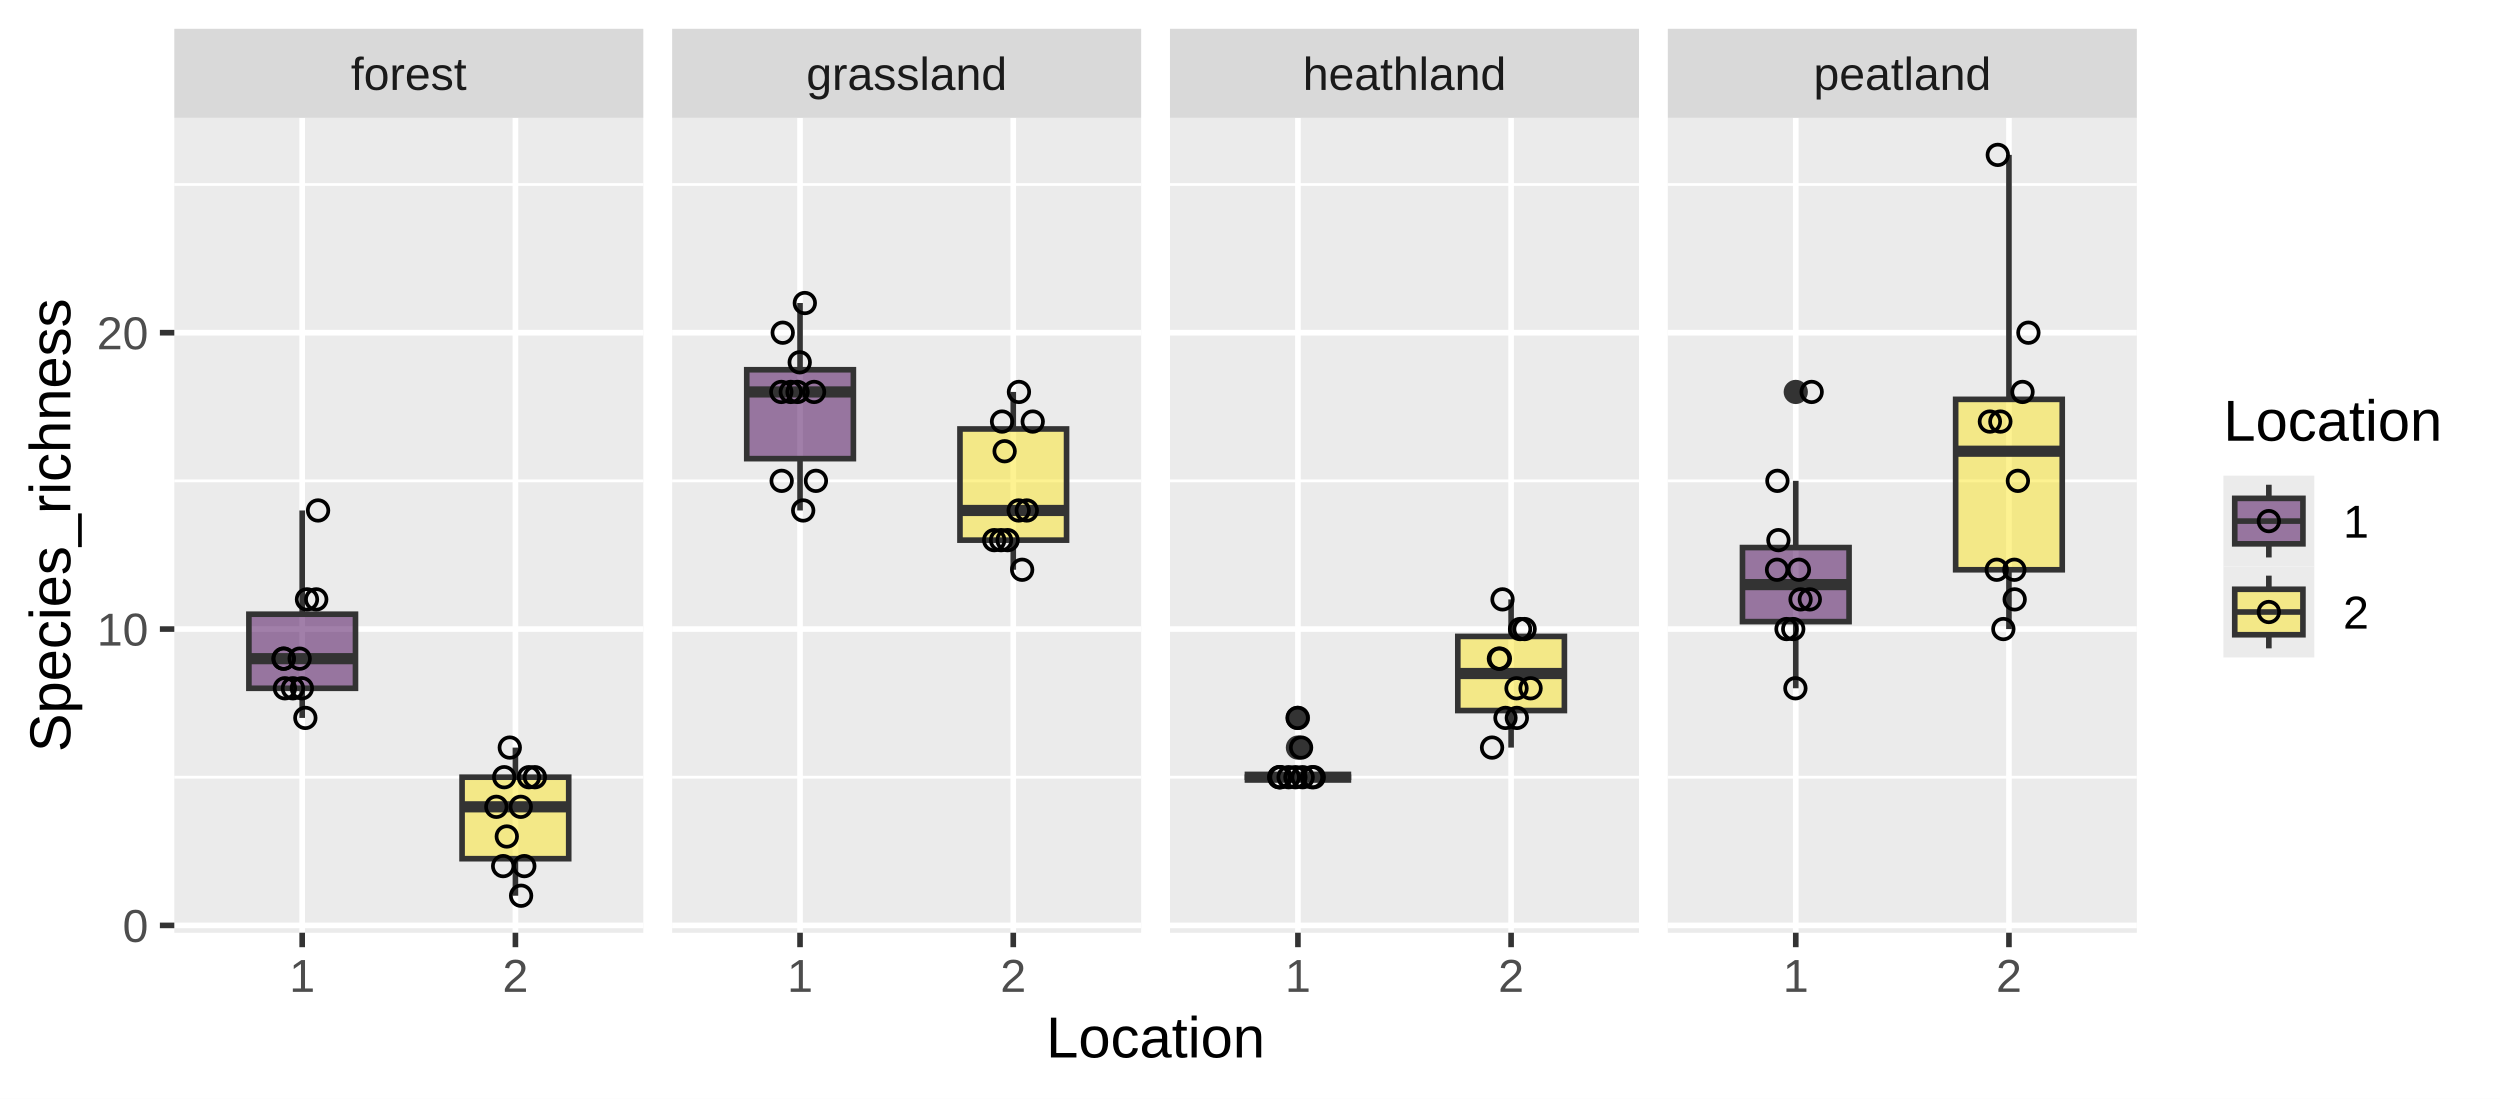
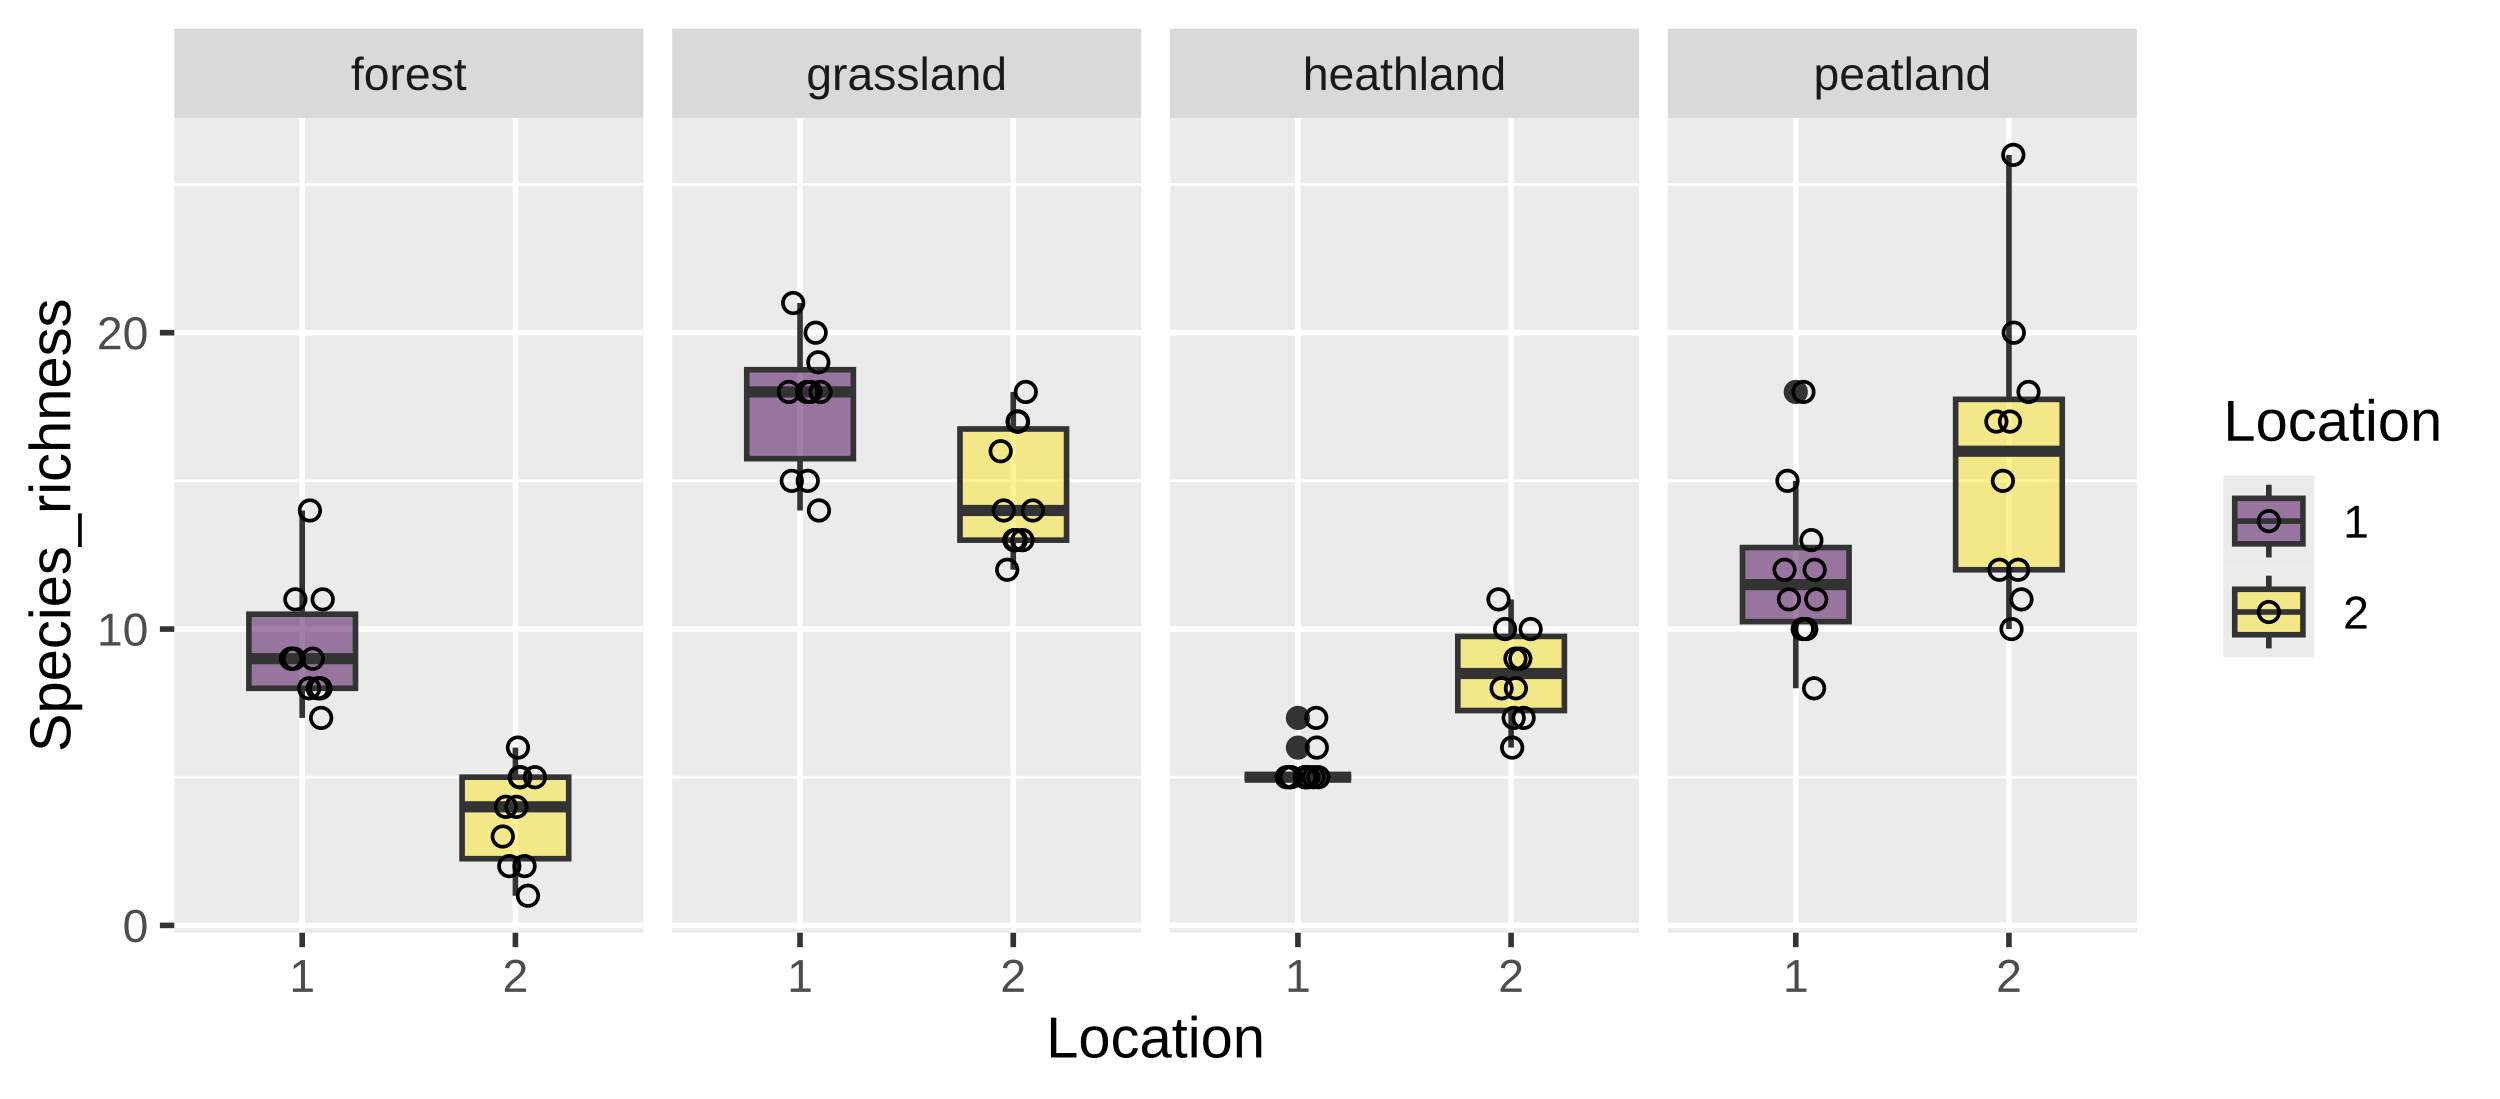
<svg xmlns="http://www.w3.org/2000/svg" width="475.20pt" height="208.80pt" viewBox="0 0 475.20 208.80">
  <g class="svglite">
    <defs>
      <style type="text/css">
    .svglite line, .svglite polyline, .svglite polygon, .svglite path, .svglite rect, .svglite circle {
      fill: none;
      stroke: #000000;
      stroke-linecap: round;
      stroke-linejoin: round;
      stroke-miterlimit: 10.00;
    }
    .svglite text {
      white-space: pre;
    }
    .svglite g.glyphgroup path {
      fill: inherit;
      stroke: none;
    }
  </style>
    </defs>
    <rect width="100%" height="100%" style="stroke: none; fill: #FFFFFF;" />
    <defs>
      <clipPath id="cpMC4wMHw0NzUuMjB8MC4wMHwyMDguODA=">
        <rect x="0.00" y="0.00" width="475.20" height="208.80" />
      </clipPath>
    </defs>
    <g clip-path="url(#cpMC4wMHw0NzUuMjB8MC4wMHwyMDguODA=)">
      <rect x="0" y="0.00" width="475.20" height="208.80" style="stroke-width: 1.07; stroke: #FFFFFF; fill: #FFFFFF;" />
    </g>
    <defs>
      <clipPath id="cpMzMuMTN8MTIyLjI4fDIyLjQwfDE3Ny4zMA==">
        <rect x="33.13" y="22.40" width="89.15" height="154.91" />
      </clipPath>
    </defs>
    <g clip-path="url(#cpMzMuMTN8MTIyLjI4fDIyLjQwfDE3Ny4zMA==)">
      <rect x="33.13" y="22.40" width="89.15" height="154.91" style="stroke-width: 1.07; stroke: none; fill: #EBEBEB;" />
      <polyline points="33.13,147.73 122.28,147.73 " style="stroke-width: 0.53; stroke: #FFFFFF; stroke-linecap: butt;" />
      <polyline points="33.13,91.40 122.28,91.40 " style="stroke-width: 0.53; stroke: #FFFFFF; stroke-linecap: butt;" />
      <polyline points="33.13,35.07 122.28,35.07 " style="stroke-width: 0.53; stroke: #FFFFFF; stroke-linecap: butt;" />
      <polyline points="33.13,175.90 122.28,175.90 " style="stroke-width: 1.07; stroke: #FFFFFF; stroke-linecap: butt;" />
      <polyline points="33.13,119.57 122.28,119.57 " style="stroke-width: 1.07; stroke: #FFFFFF; stroke-linecap: butt;" />
      <polyline points="33.13,63.24 122.28,63.24 " style="stroke-width: 1.07; stroke: #FFFFFF; stroke-linecap: butt;" />
      <polyline points="57.44,177.30 57.44,22.40 " style="stroke-width: 1.07; stroke: #FFFFFF; stroke-linecap: butt;" />
      <polyline points="97.97,177.30 97.97,22.40 " style="stroke-width: 1.07; stroke: #FFFFFF; stroke-linecap: butt;" />
      <line x1="57.44" y1="116.75" x2="57.44" y2="97.03" style="stroke-width: 1.07; stroke: #333333; stroke-linecap: butt;" />
      <line x1="57.44" y1="130.83" x2="57.44" y2="136.46" style="stroke-width: 1.07; stroke: #333333; stroke-linecap: butt;" />
      <polygon points="47.31,116.75 47.31,130.83 67.57,130.83 67.57,116.75 47.31,116.75 " style="stroke-width: 1.07; stroke: #333333; stroke-linecap: butt; stroke-linejoin: miter; fill: #440154; fill-opacity: 0.50;" />
      <line x1="47.31" y1="125.20" x2="67.57" y2="125.20" style="stroke-width: 2.13; stroke: #333333; stroke-linecap: butt; stroke-linejoin: miter;" />
      <line x1="97.97" y1="147.73" x2="97.97" y2="142.10" style="stroke-width: 1.07; stroke: #333333; stroke-linecap: butt;" />
      <line x1="97.97" y1="163.22" x2="97.97" y2="170.26" style="stroke-width: 1.07; stroke: #333333; stroke-linecap: butt;" />
      <polygon points="87.83,147.73 87.83,163.22 108.10,163.22 108.10,147.73 87.83,147.73 " style="stroke-width: 1.07; stroke: #333333; stroke-linecap: butt; stroke-linejoin: miter; fill: #FDE725; fill-opacity: 0.50;" />
      <line x1="87.83" y1="153.36" x2="108.10" y2="153.36" style="stroke-width: 2.13; stroke: #333333; stroke-linecap: butt; stroke-linejoin: miter;" />
-       <circle cx="60.11" cy="113.93" r="1.95" style="stroke-width: 0.71;" />
-       <circle cx="56.96" cy="125.20" r="1.95" style="stroke-width: 0.71;" />
-       <circle cx="58.35" cy="113.93" r="1.95" style="stroke-width: 0.71;" />
-       <circle cx="60.46" cy="97.03" r="1.95" style="stroke-width: 0.71;" />
-       <circle cx="53.95" cy="125.20" r="1.95" style="stroke-width: 0.71;" />
-       <circle cx="57.38" cy="130.83" r="1.95" style="stroke-width: 0.71;" />
-       <circle cx="54.15" cy="130.83" r="1.95" style="stroke-width: 0.71;" />
-       <circle cx="53.88" cy="125.20" r="1.95" style="stroke-width: 0.71;" />
-       <circle cx="58.04" cy="136.46" r="1.95" style="stroke-width: 0.71;" />
-       <circle cx="55.68" cy="130.83" r="1.95" style="stroke-width: 0.71;" />
-       <circle cx="95.84" cy="147.73" r="1.95" style="stroke-width: 0.71;" />
-       <circle cx="100.54" cy="147.73" r="1.95" style="stroke-width: 0.71;" />
-       <circle cx="98.99" cy="153.36" r="1.95" style="stroke-width: 0.71;" />
-       <circle cx="101.67" cy="147.73" r="1.95" style="stroke-width: 0.71;" />
-       <circle cx="99.05" cy="170.26" r="1.95" style="stroke-width: 0.71;" />
-       <circle cx="96.33" cy="159.00" r="1.95" style="stroke-width: 0.71;" />
-       <circle cx="99.66" cy="164.63" r="1.95" style="stroke-width: 0.71;" />
-       <circle cx="95.64" cy="164.63" r="1.95" style="stroke-width: 0.71;" />
-       <circle cx="96.90" cy="142.10" r="1.95" style="stroke-width: 0.71;" />
-       <circle cx="94.34" cy="153.36" r="1.95" style="stroke-width: 0.71;" />
+       <circle cx="61.34" cy="113.93" r="1.95" style="stroke-width: 0.71;" />
+       <circle cx="59.44" cy="125.20" r="1.95" style="stroke-width: 0.71;" />
+       <circle cx="56.14" cy="113.93" r="1.95" style="stroke-width: 0.71;" />
+       <circle cx="58.91" cy="97.03" r="1.95" style="stroke-width: 0.71;" />
+       <circle cx="55.86" cy="125.20" r="1.95" style="stroke-width: 0.71;" />
+       <circle cx="60.92" cy="130.83" r="1.95" style="stroke-width: 0.71;" />
+       <circle cx="60.41" cy="130.83" r="1.95" style="stroke-width: 0.71;" />
+       <circle cx="55.31" cy="125.20" r="1.95" style="stroke-width: 0.71;" />
+       <circle cx="61.04" cy="136.46" r="1.95" style="stroke-width: 0.71;" />
+       <circle cx="58.77" cy="130.83" r="1.95" style="stroke-width: 0.71;" />
+       <circle cx="98.79" cy="147.73" r="1.95" style="stroke-width: 0.71;" />
+       <circle cx="101.68" cy="147.73" r="1.95" style="stroke-width: 0.71;" />
+       <circle cx="96.15" cy="153.36" r="1.95" style="stroke-width: 0.71;" />
+       <circle cx="98.88" cy="147.73" r="1.95" style="stroke-width: 0.71;" />
+       <circle cx="100.35" cy="170.26" r="1.95" style="stroke-width: 0.71;" />
+       <circle cx="95.57" cy="159.00" r="1.95" style="stroke-width: 0.71;" />
+       <circle cx="96.81" cy="164.63" r="1.95" style="stroke-width: 0.71;" />
+       <circle cx="99.71" cy="164.63" r="1.95" style="stroke-width: 0.71;" />
+       <circle cx="98.45" cy="142.10" r="1.95" style="stroke-width: 0.71;" />
+       <circle cx="98.16" cy="153.36" r="1.95" style="stroke-width: 0.71;" />
    </g>
    <g clip-path="url(#cpMC4wMHw0NzUuMjB8MC4wMHwyMDguODA=)">
</g>
    <defs>
      <clipPath id="cpMTI3Ljc2fDIxNi45MXwyMi40MHwxNzcuMzA=">
        <rect x="127.76" y="22.40" width="89.15" height="154.91" />
      </clipPath>
    </defs>
    <g clip-path="url(#cpMTI3Ljc2fDIxNi45MXwyMi40MHwxNzcuMzA=)">
      <rect x="127.76" y="22.40" width="89.15" height="154.91" style="stroke-width: 1.07; stroke: none; fill: #EBEBEB;" />
      <polyline points="127.76,147.73 216.91,147.73 " style="stroke-width: 0.53; stroke: #FFFFFF; stroke-linecap: butt;" />
      <polyline points="127.76,91.40 216.91,91.40 " style="stroke-width: 0.53; stroke: #FFFFFF; stroke-linecap: butt;" />
      <polyline points="127.76,35.07 216.91,35.07 " style="stroke-width: 0.53; stroke: #FFFFFF; stroke-linecap: butt;" />
      <polyline points="127.76,175.90 216.91,175.90 " style="stroke-width: 1.07; stroke: #FFFFFF; stroke-linecap: butt;" />
      <polyline points="127.76,119.57 216.91,119.57 " style="stroke-width: 1.07; stroke: #FFFFFF; stroke-linecap: butt;" />
      <polyline points="127.76,63.24 216.91,63.24 " style="stroke-width: 1.07; stroke: #FFFFFF; stroke-linecap: butt;" />
      <polyline points="152.07,177.30 152.07,22.40 " style="stroke-width: 1.07; stroke: #FFFFFF; stroke-linecap: butt;" />
      <polyline points="192.60,177.30 192.60,22.40 " style="stroke-width: 1.07; stroke: #FFFFFF; stroke-linecap: butt;" />
      <line x1="152.07" y1="70.28" x2="152.07" y2="57.60" style="stroke-width: 1.07; stroke: #333333; stroke-linecap: butt;" />
      <line x1="152.07" y1="87.18" x2="152.07" y2="97.03" style="stroke-width: 1.07; stroke: #333333; stroke-linecap: butt;" />
      <polygon points="141.94,70.28 141.94,87.18 162.21,87.18 162.21,70.28 141.94,70.28 " style="stroke-width: 1.07; stroke: #333333; stroke-linecap: butt; stroke-linejoin: miter; fill: #440154; fill-opacity: 0.50;" />
      <line x1="141.94" y1="74.50" x2="162.21" y2="74.50" style="stroke-width: 2.13; stroke: #333333; stroke-linecap: butt; stroke-linejoin: miter;" />
      <line x1="192.60" y1="81.54" x2="192.60" y2="74.50" style="stroke-width: 1.07; stroke: #333333; stroke-linecap: butt;" />
      <line x1="192.60" y1="102.67" x2="192.60" y2="108.30" style="stroke-width: 1.07; stroke: #333333; stroke-linecap: butt;" />
      <polygon points="182.47,81.54 182.47,102.67 202.73,102.67 202.73,81.54 182.47,81.54 " style="stroke-width: 1.07; stroke: #333333; stroke-linecap: butt; stroke-linejoin: miter; fill: #FDE725; fill-opacity: 0.50;" />
      <line x1="182.47" y1="97.03" x2="202.73" y2="97.03" style="stroke-width: 2.13; stroke: #333333; stroke-linecap: butt; stroke-linejoin: miter;" />
-       <circle cx="154.74" cy="74.50" r="1.95" style="stroke-width: 0.71;" />
-       <circle cx="151.60" cy="74.50" r="1.95" style="stroke-width: 0.71;" />
-       <circle cx="152.98" cy="57.60" r="1.95" style="stroke-width: 0.71;" />
-       <circle cx="155.09" cy="91.40" r="1.95" style="stroke-width: 0.71;" />
-       <circle cx="148.58" cy="91.40" r="1.95" style="stroke-width: 0.71;" />
-       <circle cx="152.01" cy="68.87" r="1.95" style="stroke-width: 0.71;" />
-       <circle cx="148.78" cy="63.24" r="1.95" style="stroke-width: 0.71;" />
-       <circle cx="148.51" cy="74.50" r="1.95" style="stroke-width: 0.71;" />
-       <circle cx="152.67" cy="97.03" r="1.95" style="stroke-width: 0.71;" />
-       <circle cx="150.31" cy="74.50" r="1.95" style="stroke-width: 0.71;" />
-       <circle cx="190.47" cy="80.13" r="1.95" style="stroke-width: 0.71;" />
-       <circle cx="195.17" cy="97.03" r="1.95" style="stroke-width: 0.71;" />
-       <circle cx="193.63" cy="97.03" r="1.95" style="stroke-width: 0.71;" />
-       <circle cx="196.30" cy="80.13" r="1.95" style="stroke-width: 0.71;" />
-       <circle cx="193.68" cy="74.50" r="1.95" style="stroke-width: 0.71;" />
-       <circle cx="190.96" cy="85.77" r="1.95" style="stroke-width: 0.71;" />
-       <circle cx="194.29" cy="108.30" r="1.95" style="stroke-width: 0.71;" />
-       <circle cx="190.28" cy="102.67" r="1.95" style="stroke-width: 0.71;" />
-       <circle cx="191.53" cy="102.67" r="1.95" style="stroke-width: 0.71;" />
-       <circle cx="188.98" cy="102.67" r="1.95" style="stroke-width: 0.71;" />
+       <circle cx="155.97" cy="74.50" r="1.95" style="stroke-width: 0.71;" />
+       <circle cx="154.07" cy="74.50" r="1.95" style="stroke-width: 0.71;" />
+       <circle cx="150.77" cy="57.60" r="1.95" style="stroke-width: 0.71;" />
+       <circle cx="153.54" cy="91.40" r="1.95" style="stroke-width: 0.71;" />
+       <circle cx="150.50" cy="91.40" r="1.95" style="stroke-width: 0.71;" />
+       <circle cx="155.55" cy="68.87" r="1.95" style="stroke-width: 0.71;" />
+       <circle cx="155.04" cy="63.24" r="1.95" style="stroke-width: 0.71;" />
+       <circle cx="149.94" cy="74.50" r="1.95" style="stroke-width: 0.71;" />
+       <circle cx="155.67" cy="97.03" r="1.95" style="stroke-width: 0.71;" />
+       <circle cx="153.40" cy="74.50" r="1.95" style="stroke-width: 0.71;" />
+       <circle cx="193.42" cy="80.13" r="1.95" style="stroke-width: 0.71;" />
+       <circle cx="196.31" cy="97.03" r="1.95" style="stroke-width: 0.71;" />
+       <circle cx="190.79" cy="97.03" r="1.95" style="stroke-width: 0.71;" />
+       <circle cx="193.51" cy="80.13" r="1.95" style="stroke-width: 0.71;" />
+       <circle cx="194.98" cy="74.50" r="1.95" style="stroke-width: 0.71;" />
+       <circle cx="190.21" cy="85.77" r="1.95" style="stroke-width: 0.71;" />
+       <circle cx="191.45" cy="108.30" r="1.95" style="stroke-width: 0.71;" />
+       <circle cx="194.35" cy="102.67" r="1.95" style="stroke-width: 0.71;" />
+       <circle cx="193.08" cy="102.67" r="1.95" style="stroke-width: 0.71;" />
+       <circle cx="192.80" cy="102.67" r="1.95" style="stroke-width: 0.71;" />
    </g>
    <g clip-path="url(#cpMC4wMHw0NzUuMjB8MC4wMHwyMDguODA=)">
</g>
    <defs>
      <clipPath id="cpMjIyLjM5fDMxMS41NXwyMi40MHwxNzcuMzA=">
        <rect x="222.39" y="22.40" width="89.15" height="154.91" />
      </clipPath>
    </defs>
    <g clip-path="url(#cpMjIyLjM5fDMxMS41NXwyMi40MHwxNzcuMzA=)">
      <rect x="222.39" y="22.40" width="89.15" height="154.91" style="stroke-width: 1.07; stroke: none; fill: #EBEBEB;" />
      <polyline points="222.39,147.73 311.55,147.73 " style="stroke-width: 0.53; stroke: #FFFFFF; stroke-linecap: butt;" />
      <polyline points="222.39,91.40 311.55,91.40 " style="stroke-width: 0.53; stroke: #FFFFFF; stroke-linecap: butt;" />
      <polyline points="222.39,35.07 311.55,35.07 " style="stroke-width: 0.53; stroke: #FFFFFF; stroke-linecap: butt;" />
      <polyline points="222.39,175.90 311.55,175.90 " style="stroke-width: 1.07; stroke: #FFFFFF; stroke-linecap: butt;" />
      <polyline points="222.39,119.57 311.55,119.57 " style="stroke-width: 1.07; stroke: #FFFFFF; stroke-linecap: butt;" />
      <polyline points="222.39,63.24 311.55,63.24 " style="stroke-width: 1.07; stroke: #FFFFFF; stroke-linecap: butt;" />
      <polyline points="246.71,177.30 246.71,22.40 " style="stroke-width: 1.07; stroke: #FFFFFF; stroke-linecap: butt;" />
      <polyline points="287.23,177.30 287.23,22.40 " style="stroke-width: 1.07; stroke: #FFFFFF; stroke-linecap: butt;" />
      <circle cx="246.71" cy="136.46" r="1.95" style="stroke-width: 0.71; stroke: #333333; fill: #333333;" />
      <circle cx="246.71" cy="142.10" r="1.95" style="stroke-width: 0.71; stroke: #333333; fill: #333333;" />
      <line x1="246.71" y1="147.73" x2="246.71" y2="147.73" style="stroke-width: 1.07; stroke: #333333; stroke-linecap: butt;" />
      <line x1="246.71" y1="147.73" x2="246.71" y2="147.73" style="stroke-width: 1.07; stroke: #333333; stroke-linecap: butt;" />
      <polygon points="236.58,147.73 236.58,147.73 256.84,147.73 256.84,147.73 236.58,147.73 " style="stroke-width: 1.07; stroke: #333333; stroke-linecap: butt; stroke-linejoin: miter; fill: #440154; fill-opacity: 0.50;" />
      <line x1="236.58" y1="147.73" x2="256.84" y2="147.73" style="stroke-width: 2.13; stroke: #333333; stroke-linecap: butt; stroke-linejoin: miter;" />
      <line x1="287.23" y1="120.97" x2="287.23" y2="113.93" style="stroke-width: 1.07; stroke: #333333; stroke-linecap: butt;" />
      <line x1="287.23" y1="135.06" x2="287.23" y2="142.10" style="stroke-width: 1.07; stroke: #333333; stroke-linecap: butt;" />
      <polygon points="277.10,120.97 277.10,135.06 297.36,135.06 297.36,120.97 277.10,120.97 " style="stroke-width: 1.07; stroke: #333333; stroke-linecap: butt; stroke-linejoin: miter; fill: #FDE725; fill-opacity: 0.50;" />
      <line x1="277.10" y1="128.02" x2="297.36" y2="128.02" style="stroke-width: 2.13; stroke: #333333; stroke-linecap: butt; stroke-linejoin: miter;" />
-       <circle cx="249.37" cy="147.73" r="1.95" style="stroke-width: 0.71;" />
-       <circle cx="246.23" cy="147.73" r="1.95" style="stroke-width: 0.71;" />
-       <circle cx="247.61" cy="147.73" r="1.95" style="stroke-width: 0.71;" />
-       <circle cx="249.72" cy="147.73" r="1.95" style="stroke-width: 0.71;" />
-       <circle cx="243.22" cy="147.73" r="1.95" style="stroke-width: 0.71;" />
-       <circle cx="246.64" cy="136.46" r="1.95" style="stroke-width: 0.71;" />
-       <circle cx="243.41" cy="147.73" r="1.95" style="stroke-width: 0.71;" />
-       <circle cx="243.15" cy="147.73" r="1.95" style="stroke-width: 0.71;" />
-       <circle cx="247.31" cy="142.10" r="1.95" style="stroke-width: 0.71;" />
-       <circle cx="244.94" cy="147.73" r="1.95" style="stroke-width: 0.71;" />
-       <circle cx="285.10" cy="125.20" r="1.95" style="stroke-width: 0.71;" />
-       <circle cx="289.80" cy="119.57" r="1.95" style="stroke-width: 0.71;" />
-       <circle cx="288.26" cy="130.83" r="1.95" style="stroke-width: 0.71;" />
-       <circle cx="290.93" cy="130.83" r="1.95" style="stroke-width: 0.71;" />
-       <circle cx="288.32" cy="136.46" r="1.95" style="stroke-width: 0.71;" />
-       <circle cx="285.60" cy="113.93" r="1.95" style="stroke-width: 0.71;" />
-       <circle cx="288.93" cy="119.57" r="1.95" style="stroke-width: 0.71;" />
-       <circle cx="284.91" cy="125.20" r="1.95" style="stroke-width: 0.71;" />
-       <circle cx="286.16" cy="136.46" r="1.95" style="stroke-width: 0.71;" />
-       <circle cx="283.61" cy="142.10" r="1.95" style="stroke-width: 0.71;" />
+       <circle cx="250.60" cy="147.73" r="1.95" style="stroke-width: 0.71;" />
+       <circle cx="248.71" cy="147.73" r="1.95" style="stroke-width: 0.71;" />
+       <circle cx="245.40" cy="147.73" r="1.95" style="stroke-width: 0.71;" />
+       <circle cx="248.17" cy="147.73" r="1.95" style="stroke-width: 0.71;" />
+       <circle cx="245.13" cy="147.73" r="1.95" style="stroke-width: 0.71;" />
+       <circle cx="250.19" cy="136.46" r="1.95" style="stroke-width: 0.71;" />
+       <circle cx="249.68" cy="147.73" r="1.95" style="stroke-width: 0.71;" />
+       <circle cx="244.57" cy="147.73" r="1.95" style="stroke-width: 0.71;" />
+       <circle cx="250.30" cy="142.10" r="1.95" style="stroke-width: 0.71;" />
+       <circle cx="248.03" cy="147.73" r="1.95" style="stroke-width: 0.71;" />
+       <circle cx="288.06" cy="125.20" r="1.95" style="stroke-width: 0.71;" />
+       <circle cx="290.94" cy="119.57" r="1.95" style="stroke-width: 0.71;" />
+       <circle cx="285.42" cy="130.83" r="1.95" style="stroke-width: 0.71;" />
+       <circle cx="288.14" cy="130.83" r="1.95" style="stroke-width: 0.71;" />
+       <circle cx="289.61" cy="136.46" r="1.95" style="stroke-width: 0.71;" />
+       <circle cx="284.84" cy="113.93" r="1.95" style="stroke-width: 0.71;" />
+       <circle cx="286.08" cy="119.57" r="1.95" style="stroke-width: 0.71;" />
+       <circle cx="288.98" cy="125.20" r="1.95" style="stroke-width: 0.71;" />
+       <circle cx="287.72" cy="136.46" r="1.95" style="stroke-width: 0.71;" />
+       <circle cx="287.43" cy="142.10" r="1.95" style="stroke-width: 0.71;" />
    </g>
    <g clip-path="url(#cpMC4wMHw0NzUuMjB8MC4wMHwyMDguODA=)">
</g>
    <defs>
      <clipPath id="cpMzE3LjAyfDQwNi4xOHwyMi40MHwxNzcuMzA=">
        <rect x="317.02" y="22.40" width="89.15" height="154.91" />
      </clipPath>
    </defs>
    <g clip-path="url(#cpMzE3LjAyfDQwNi4xOHwyMi40MHwxNzcuMzA=)">
      <rect x="317.02" y="22.40" width="89.15" height="154.91" style="stroke-width: 1.07; stroke: none; fill: #EBEBEB;" />
      <polyline points="317.02,147.73 406.18,147.73 " style="stroke-width: 0.53; stroke: #FFFFFF; stroke-linecap: butt;" />
      <polyline points="317.02,91.40 406.18,91.40 " style="stroke-width: 0.53; stroke: #FFFFFF; stroke-linecap: butt;" />
      <polyline points="317.02,35.07 406.18,35.07 " style="stroke-width: 0.53; stroke: #FFFFFF; stroke-linecap: butt;" />
      <polyline points="317.02,175.90 406.18,175.90 " style="stroke-width: 1.07; stroke: #FFFFFF; stroke-linecap: butt;" />
      <polyline points="317.02,119.57 406.18,119.57 " style="stroke-width: 1.07; stroke: #FFFFFF; stroke-linecap: butt;" />
      <polyline points="317.02,63.24 406.18,63.24 " style="stroke-width: 1.07; stroke: #FFFFFF; stroke-linecap: butt;" />
      <polyline points="341.34,177.30 341.34,22.40 " style="stroke-width: 1.07; stroke: #FFFFFF; stroke-linecap: butt;" />
      <polyline points="381.86,177.30 381.86,22.40 " style="stroke-width: 1.07; stroke: #FFFFFF; stroke-linecap: butt;" />
      <circle cx="341.34" cy="74.50" r="1.95" style="stroke-width: 0.71; stroke: #333333; fill: #333333;" />
      <line x1="341.34" y1="104.08" x2="341.34" y2="91.40" style="stroke-width: 1.07; stroke: #333333; stroke-linecap: butt;" />
      <line x1="341.34" y1="118.16" x2="341.34" y2="130.83" style="stroke-width: 1.07; stroke: #333333; stroke-linecap: butt;" />
      <polygon points="331.21,104.08 331.21,118.16 351.47,118.16 351.47,104.08 331.21,104.08 " style="stroke-width: 1.07; stroke: #333333; stroke-linecap: butt; stroke-linejoin: miter; fill: #440154; fill-opacity: 0.50;" />
      <line x1="331.21" y1="111.12" x2="351.47" y2="111.12" style="stroke-width: 2.13; stroke: #333333; stroke-linecap: butt; stroke-linejoin: miter;" />
      <line x1="381.86" y1="75.91" x2="381.86" y2="29.44" style="stroke-width: 1.07; stroke: #333333; stroke-linecap: butt;" />
      <line x1="381.86" y1="108.30" x2="381.86" y2="119.57" style="stroke-width: 1.07; stroke: #333333; stroke-linecap: butt;" />
      <polygon points="371.73,75.91 371.73,108.30 391.99,108.30 391.99,75.91 371.73,75.91 " style="stroke-width: 1.07; stroke: #333333; stroke-linecap: butt; stroke-linejoin: miter; fill: #FDE725; fill-opacity: 0.50;" />
      <line x1="371.73" y1="85.77" x2="391.99" y2="85.77" style="stroke-width: 2.13; stroke: #333333; stroke-linecap: butt; stroke-linejoin: miter;" />
-       <circle cx="344.01" cy="113.93" r="1.95" style="stroke-width: 0.71;" />
-       <circle cx="340.86" cy="119.57" r="1.95" style="stroke-width: 0.71;" />
-       <circle cx="342.25" cy="113.93" r="1.95" style="stroke-width: 0.71;" />
-       <circle cx="344.36" cy="74.50" r="1.95" style="stroke-width: 0.71;" />
-       <circle cx="337.85" cy="91.40" r="1.95" style="stroke-width: 0.71;" />
-       <circle cx="341.27" cy="130.83" r="1.95" style="stroke-width: 0.71;" />
-       <circle cx="338.04" cy="102.67" r="1.95" style="stroke-width: 0.71;" />
-       <circle cx="337.78" cy="108.30" r="1.95" style="stroke-width: 0.71;" />
-       <circle cx="341.94" cy="108.30" r="1.95" style="stroke-width: 0.71;" />
-       <circle cx="339.58" cy="119.57" r="1.95" style="stroke-width: 0.71;" />
-       <circle cx="379.74" cy="29.44" r="1.95" style="stroke-width: 0.71;" />
-       <circle cx="384.44" cy="74.50" r="1.95" style="stroke-width: 0.71;" />
-       <circle cx="382.89" cy="108.30" r="1.95" style="stroke-width: 0.71;" />
-       <circle cx="385.56" cy="63.24" r="1.95" style="stroke-width: 0.71;" />
-       <circle cx="382.95" cy="113.93" r="1.95" style="stroke-width: 0.71;" />
-       <circle cx="380.23" cy="80.13" r="1.95" style="stroke-width: 0.71;" />
-       <circle cx="383.56" cy="91.40" r="1.95" style="stroke-width: 0.71;" />
-       <circle cx="379.54" cy="108.30" r="1.95" style="stroke-width: 0.71;" />
-       <circle cx="380.80" cy="119.57" r="1.95" style="stroke-width: 0.71;" />
-       <circle cx="378.24" cy="80.13" r="1.95" style="stroke-width: 0.71;" />
+       <circle cx="345.23" cy="113.93" r="1.95" style="stroke-width: 0.71;" />
+       <circle cx="343.34" cy="119.57" r="1.95" style="stroke-width: 0.71;" />
+       <circle cx="340.04" cy="113.93" r="1.95" style="stroke-width: 0.71;" />
+       <circle cx="342.80" cy="74.50" r="1.95" style="stroke-width: 0.71;" />
+       <circle cx="339.76" cy="91.40" r="1.95" style="stroke-width: 0.71;" />
+       <circle cx="344.82" cy="130.83" r="1.95" style="stroke-width: 0.71;" />
+       <circle cx="344.31" cy="102.67" r="1.95" style="stroke-width: 0.71;" />
+       <circle cx="339.21" cy="108.30" r="1.95" style="stroke-width: 0.71;" />
+       <circle cx="344.93" cy="108.30" r="1.95" style="stroke-width: 0.71;" />
+       <circle cx="342.66" cy="119.57" r="1.95" style="stroke-width: 0.71;" />
+       <circle cx="382.69" cy="29.44" r="1.95" style="stroke-width: 0.71;" />
+       <circle cx="385.58" cy="74.50" r="1.95" style="stroke-width: 0.71;" />
+       <circle cx="380.05" cy="108.30" r="1.95" style="stroke-width: 0.71;" />
+       <circle cx="382.78" cy="63.24" r="1.95" style="stroke-width: 0.71;" />
+       <circle cx="384.24" cy="113.93" r="1.95" style="stroke-width: 0.71;" />
+       <circle cx="379.47" cy="80.13" r="1.95" style="stroke-width: 0.71;" />
+       <circle cx="380.71" cy="91.40" r="1.95" style="stroke-width: 0.71;" />
+       <circle cx="383.61" cy="108.30" r="1.95" style="stroke-width: 0.71;" />
+       <circle cx="382.35" cy="119.57" r="1.95" style="stroke-width: 0.71;" />
+       <circle cx="382.06" cy="80.13" r="1.95" style="stroke-width: 0.71;" />
    </g>
    <g clip-path="url(#cpMC4wMHw0NzUuMjB8MC4wMHwyMDguODA=)">
</g>
    <defs>
      <clipPath id="cpMzMuMTN8MTIyLjI4fDUuNDh8MjIuNDA=">
        <rect x="33.13" y="5.48" width="89.15" height="16.92" />
      </clipPath>
    </defs>
    <g clip-path="url(#cpMzMuMTN8MTIyLjI4fDUuNDh8MjIuNDA=)">
      <rect x="33.13" y="5.48" width="89.15" height="16.92" style="stroke-width: 1.07; stroke: none; fill: #D9D9D9;" />
      <text x="77.70" y="17.09" text-anchor="middle" style="font-size: 8.80px;fill: #1A1A1A; font-family: &quot;Arial&quot;;" textLength="21.98px" lengthAdjust="spacingAndGlyphs">forest</text>
    </g>
    <g clip-path="url(#cpMC4wMHw0NzUuMjB8MC4wMHwyMDguODA=)">
</g>
    <defs>
      <clipPath id="cpMTI3Ljc2fDIxNi45MXw1LjQ4fDIyLjQw">
        <rect x="127.76" y="5.48" width="89.15" height="16.92" />
      </clipPath>
    </defs>
    <g clip-path="url(#cpMTI3Ljc2fDIxNi45MXw1LjQ4fDIyLjQw)">
      <rect x="127.76" y="5.48" width="89.15" height="16.92" style="stroke-width: 1.07; stroke: none; fill: #D9D9D9;" />
      <text x="172.34" y="17.09" text-anchor="middle" style="font-size: 8.80px;fill: #1A1A1A; font-family: &quot;Arial&quot;;" textLength="38.14px" lengthAdjust="spacingAndGlyphs">grassland</text>
    </g>
    <g clip-path="url(#cpMC4wMHw0NzUuMjB8MC4wMHwyMDguODA=)">
</g>
    <defs>
      <clipPath id="cpMjIyLjM5fDMxMS41NXw1LjQ4fDIyLjQw">
        <rect x="222.39" y="5.48" width="89.15" height="16.92" />
      </clipPath>
    </defs>
    <g clip-path="url(#cpMjIyLjM5fDMxMS41NXw1LjQ4fDIyLjQw)">
      <rect x="222.39" y="5.48" width="89.15" height="16.92" style="stroke-width: 1.07; stroke: none; fill: #D9D9D9;" />
      <text x="266.97" y="17.09" text-anchor="middle" style="font-size: 8.80px;fill: #1A1A1A; font-family: &quot;Arial&quot;;" textLength="38.62px" lengthAdjust="spacingAndGlyphs">heathland</text>
    </g>
    <g clip-path="url(#cpMC4wMHw0NzUuMjB8MC4wMHwyMDguODA=)">
</g>
    <defs>
      <clipPath id="cpMzE3LjAyfDQwNi4xOHw1LjQ4fDIyLjQw">
        <rect x="317.02" y="5.48" width="89.15" height="16.92" />
      </clipPath>
    </defs>
    <g clip-path="url(#cpMzE3LjAyfDQwNi4xOHw1LjQ4fDIyLjQw)">
      <rect x="317.02" y="5.48" width="89.15" height="16.92" style="stroke-width: 1.07; stroke: none; fill: #D9D9D9;" />
      <text x="361.60" y="17.09" text-anchor="middle" style="font-size: 8.80px;fill: #1A1A1A; font-family: &quot;Arial&quot;;" textLength="33.73px" lengthAdjust="spacingAndGlyphs">peatland</text>
    </g>
    <g clip-path="url(#cpMC4wMHw0NzUuMjB8MC4wMHwyMDguODA=)">
      <polyline points="57.44,180.04 57.44,177.30 " style="stroke-width: 1.07; stroke: #333333; stroke-linecap: butt;" />
      <polyline points="97.97,180.04 97.97,177.30 " style="stroke-width: 1.07; stroke: #333333; stroke-linecap: butt;" />
      <text x="57.44" y="188.54" text-anchor="middle" style="font-size: 8.80px;fill: #4D4D4D; font-family: &quot;Arial&quot;;" textLength="4.89px" lengthAdjust="spacingAndGlyphs">1</text>
      <text x="97.97" y="188.54" text-anchor="middle" style="font-size: 8.80px;fill: #4D4D4D; font-family: &quot;Arial&quot;;" textLength="4.89px" lengthAdjust="spacingAndGlyphs">2</text>
      <polyline points="152.07,180.04 152.07,177.30 " style="stroke-width: 1.07; stroke: #333333; stroke-linecap: butt;" />
      <polyline points="192.60,180.04 192.60,177.30 " style="stroke-width: 1.07; stroke: #333333; stroke-linecap: butt;" />
      <text x="152.07" y="188.54" text-anchor="middle" style="font-size: 8.80px;fill: #4D4D4D; font-family: &quot;Arial&quot;;" textLength="4.89px" lengthAdjust="spacingAndGlyphs">1</text>
      <text x="192.60" y="188.54" text-anchor="middle" style="font-size: 8.80px;fill: #4D4D4D; font-family: &quot;Arial&quot;;" textLength="4.89px" lengthAdjust="spacingAndGlyphs">2</text>
      <polyline points="246.71,180.04 246.71,177.30 " style="stroke-width: 1.07; stroke: #333333; stroke-linecap: butt;" />
      <polyline points="287.23,180.04 287.23,177.30 " style="stroke-width: 1.07; stroke: #333333; stroke-linecap: butt;" />
      <text x="246.71" y="188.54" text-anchor="middle" style="font-size: 8.80px;fill: #4D4D4D; font-family: &quot;Arial&quot;;" textLength="4.89px" lengthAdjust="spacingAndGlyphs">1</text>
      <text x="287.23" y="188.54" text-anchor="middle" style="font-size: 8.80px;fill: #4D4D4D; font-family: &quot;Arial&quot;;" textLength="4.89px" lengthAdjust="spacingAndGlyphs">2</text>
      <polyline points="341.34,180.04 341.34,177.30 " style="stroke-width: 1.07; stroke: #333333; stroke-linecap: butt;" />
      <polyline points="381.86,180.04 381.86,177.30 " style="stroke-width: 1.07; stroke: #333333; stroke-linecap: butt;" />
      <text x="341.34" y="188.54" text-anchor="middle" style="font-size: 8.80px;fill: #4D4D4D; font-family: &quot;Arial&quot;;" textLength="4.89px" lengthAdjust="spacingAndGlyphs">1</text>
      <text x="381.86" y="188.54" text-anchor="middle" style="font-size: 8.80px;fill: #4D4D4D; font-family: &quot;Arial&quot;;" textLength="4.89px" lengthAdjust="spacingAndGlyphs">2</text>
      <text x="28.20" y="179.05" text-anchor="end" style="font-size: 8.80px;fill: #4D4D4D; font-family: &quot;Arial&quot;;" textLength="4.89px" lengthAdjust="spacingAndGlyphs">0</text>
      <text x="28.20" y="122.72" text-anchor="end" style="font-size: 8.80px;fill: #4D4D4D; font-family: &quot;Arial&quot;;" textLength="9.78px" lengthAdjust="spacingAndGlyphs">10</text>
      <text x="28.20" y="66.39" text-anchor="end" style="font-size: 8.80px;fill: #4D4D4D; font-family: &quot;Arial&quot;;" textLength="9.78px" lengthAdjust="spacingAndGlyphs">20</text>
      <polyline points="30.39,175.90 33.13,175.90 " style="stroke-width: 1.07; stroke: #333333; stroke-linecap: butt;" />
      <polyline points="30.39,119.57 33.13,119.57 " style="stroke-width: 1.07; stroke: #333333; stroke-linecap: butt;" />
      <polyline points="30.39,63.24 33.13,63.24 " style="stroke-width: 1.07; stroke: #333333; stroke-linecap: butt;" />
      <text x="219.65" y="201.00" text-anchor="middle" style="font-size: 11.00px; font-family: &quot;Arial&quot;;" textLength="41.62px" lengthAdjust="spacingAndGlyphs">Location</text>
      <text transform="translate(13.36,99.85) rotate(-90)" text-anchor="middle" style="font-size: 11.00px; font-family: &quot;Arial&quot;;" textLength="86.25px" lengthAdjust="spacingAndGlyphs">Species_richness</text>
      <rect x="417.14" y="69.25" width="52.58" height="61.19" style="stroke-width: 1.07; stroke: none; fill: #FFFFFF;" />
      <text x="422.62" y="83.77" style="font-size: 11.00px; font-family: &quot;Arial&quot;;" textLength="41.62px" lengthAdjust="spacingAndGlyphs">Location</text>
      <rect x="422.62" y="90.41" width="17.28" height="17.28" style="stroke-width: 1.07; stroke: none; fill: #EBEBEB;" />
      <polyline points="431.26,105.96 431.26,103.37 " style="stroke-width: 1.07; stroke: #333333; stroke-linecap: butt; stroke-linejoin: miter;" />
      <polyline points="431.26,94.73 431.26,92.14 " style="stroke-width: 1.07; stroke: #333333; stroke-linecap: butt; stroke-linejoin: miter;" />
      <rect x="424.78" y="94.73" width="12.96" height="8.64" style="stroke-width: 1.07; stroke: #333333; stroke-linecap: butt; stroke-linejoin: miter; fill: #440154; fill-opacity: 0.50;" />
      <polyline points="424.78,99.05 437.74,99.05 " style="stroke-width: 1.07; stroke: #333333; stroke-linecap: butt; stroke-linejoin: miter;" />
      <polyline points="431.26,105.96 431.26,105.96 " style="stroke-width: 1.07; stroke: #333333; stroke-linecap: butt; stroke-linejoin: miter;" />
      <polyline points="431.26,92.14 431.26,92.14 " style="stroke-width: 1.07; stroke: #333333; stroke-linecap: butt; stroke-linejoin: miter;" />
      <circle cx="431.26" cy="99.05" r="1.95" style="stroke-width: 0.71;" />
      <rect x="422.62" y="107.69" width="17.28" height="17.28" style="stroke-width: 1.07; stroke: none; fill: #EBEBEB;" />
      <polyline points="431.26,123.24 431.26,120.65 " style="stroke-width: 1.07; stroke: #333333; stroke-linecap: butt; stroke-linejoin: miter;" />
      <polyline points="431.26,112.01 431.26,109.42 " style="stroke-width: 1.07; stroke: #333333; stroke-linecap: butt; stroke-linejoin: miter;" />
      <rect x="424.78" y="112.01" width="12.96" height="8.64" style="stroke-width: 1.07; stroke: #333333; stroke-linecap: butt; stroke-linejoin: miter; fill: #FDE725; fill-opacity: 0.50;" />
      <polyline points="424.78,116.33 437.74,116.33 " style="stroke-width: 1.07; stroke: #333333; stroke-linecap: butt; stroke-linejoin: miter;" />
      <polyline points="431.26,123.24 431.26,123.24 " style="stroke-width: 1.07; stroke: #333333; stroke-linecap: butt; stroke-linejoin: miter;" />
      <polyline points="431.26,109.42 431.26,109.42 " style="stroke-width: 1.07; stroke: #333333; stroke-linecap: butt; stroke-linejoin: miter;" />
      <circle cx="431.26" cy="116.33" r="1.95" style="stroke-width: 0.71;" />
      <text x="445.38" y="102.20" style="font-size: 8.80px; font-family: &quot;Arial&quot;;" textLength="4.89px" lengthAdjust="spacingAndGlyphs">1</text>
      <text x="445.38" y="119.48" style="font-size: 8.80px; font-family: &quot;Arial&quot;;" textLength="4.89px" lengthAdjust="spacingAndGlyphs">2</text>
    </g>
  </g>
</svg>
